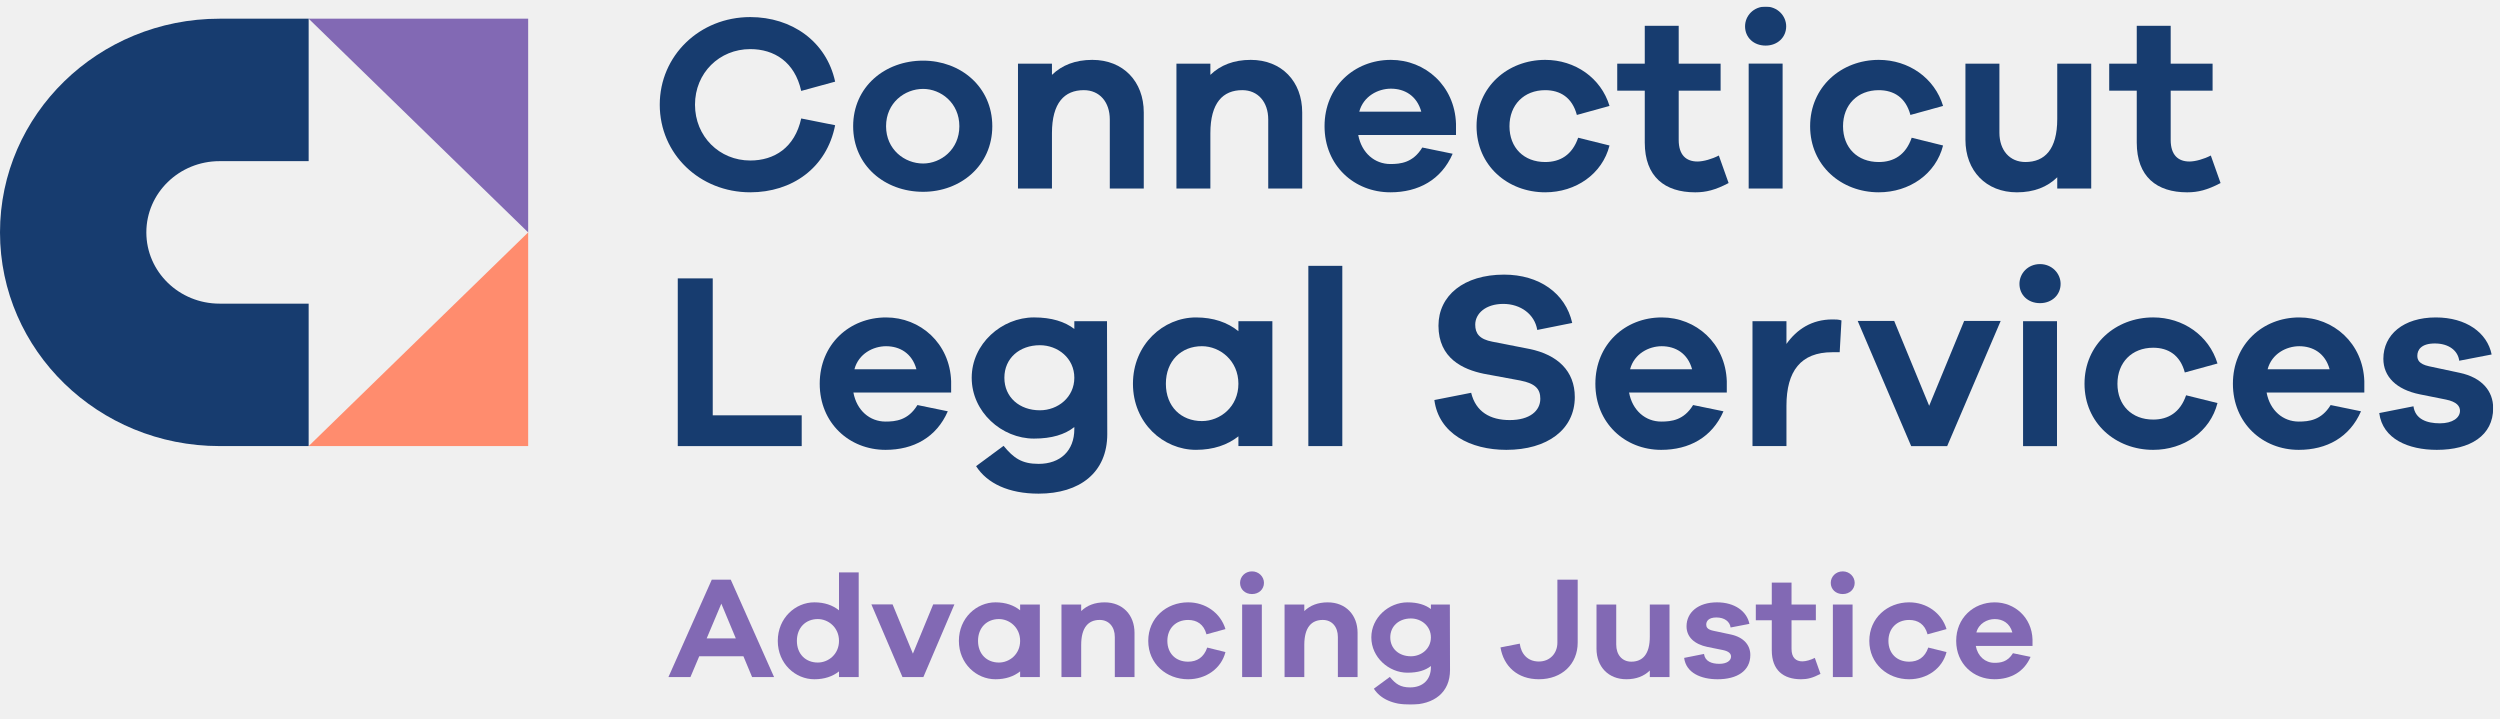
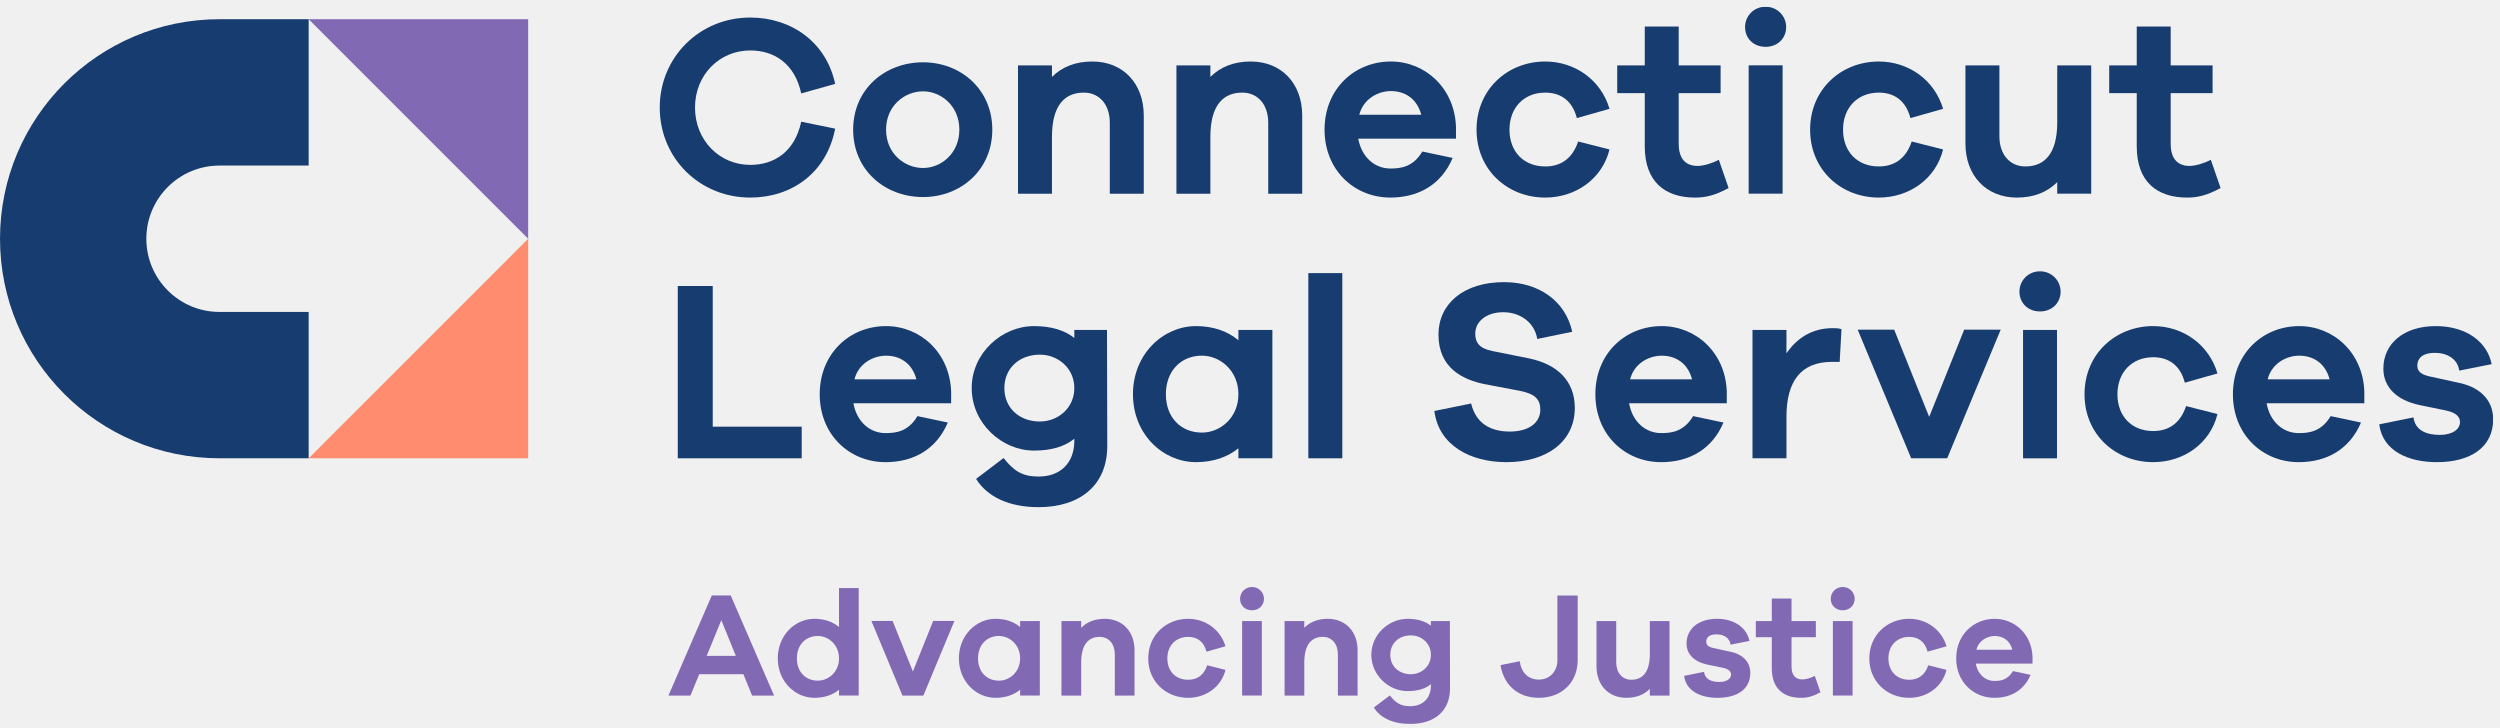
- <svg xmlns="http://www.w3.org/2000/svg" xmlns:xlink="http://www.w3.org/1999/xlink" width="160px" height="46px" viewBox="0 0 160 46" version="1.1">
+ <svg xmlns="http://www.w3.org/2000/svg" xmlns:xlink="http://www.w3.org/1999/xlink" width="237px" height="69px" viewBox="0 0 237 69" version="1.1">
  <defs>
-     <polygon id="path-1" points="0 44.852 159.563 44.852 159.563 0.171 0 0.171" />
+     <polygon id="path-1" points="0 68.253 236.353 68.253 236.353 0.26 0 0.26" />
  </defs>
  <g id="Design" stroke="none" stroke-width="1" fill="none" fill-rule="evenodd">
-     <g id="Mobile---Header" transform="translate(-20, -13)">
-       <g id="cls-logo-full" transform="translate(20, 13)">
+     <g id="Header-(Expanded,-default)" transform="translate(-130, -22)">
+       <g id="CLS_Logo_Tagline" transform="translate(130, 22)">
        <g id="Group-51">
-           <path d="M46.165,38.634 L45.228,40.857 L47.092,40.857 L46.165,38.634 Z M48.134,43.332 L47.579,42.002 L44.751,42.002 L44.188,43.332 L42.78,43.332 L45.554,37.098 L46.768,37.098 L49.54,43.332 L48.134,43.332 Z" id="Fill-1" fill="#8269B4" />
-           <g id="Group-50" transform="translate(0, 0.248822)">
-             <path d="M53.696,40.767 C53.696,39.911 53.016,39.371 52.339,39.371 C51.574,39.371 51.001,39.911 51.001,40.767 C51.001,41.623 51.574,42.154 52.339,42.154 C53.016,42.154 53.696,41.623 53.696,40.767 L53.696,40.767 Z M54.957,43.083 L53.696,43.083 L53.696,42.721 C53.295,43.038 52.77,43.224 52.118,43.224 C50.906,43.224 49.778,42.228 49.778,40.767 C49.778,39.305 50.906,38.301 52.118,38.301 C52.77,38.301 53.295,38.487 53.696,38.812 L53.696,36.385 L54.957,36.385 L54.957,43.083 Z" id="Fill-2" fill="#8269B4" />
-             <polygon id="Fill-4" fill="#8269B4" points="59.096 43.084 57.758 43.084 55.768 38.432 57.125 38.432 58.426 41.585 59.725 38.432 61.082 38.432" />
-             <path d="M65.288,40.767 C65.288,39.911 64.608,39.371 63.931,39.371 C63.166,39.371 62.594,39.911 62.594,40.767 C62.594,41.623 63.166,42.154 63.931,42.154 C64.608,42.154 65.288,41.623 65.288,40.767 L65.288,40.767 Z M66.549,43.083 L65.288,43.083 L65.288,42.721 C64.887,43.038 64.361,43.224 63.71,43.224 C62.497,43.224 61.369,42.228 61.369,40.767 C61.369,39.305 62.497,38.301 63.71,38.301 C64.361,38.301 64.887,38.487 65.288,38.812 L65.288,38.44 L66.549,38.44 L66.549,43.083 Z" id="Fill-6" fill="#8269B4" />
-             <path d="M72.609,40.255 L72.609,43.084 L71.348,43.084 L71.348,40.517 C71.348,39.864 70.964,39.427 70.381,39.427 C69.665,39.427 69.196,39.893 69.196,41.028 L69.196,43.084 L67.934,43.084 L67.934,38.441 L69.196,38.441 L69.196,38.86 C69.568,38.498 70.064,38.302 70.697,38.302 C71.844,38.302 72.609,39.101 72.609,40.255" id="Fill-8" fill="#8269B4" />
-             <path d="M77.262,41.195 L78.429,41.483 C78.161,42.545 77.175,43.224 76.039,43.224 C74.643,43.224 73.488,42.228 73.488,40.767 C73.488,39.307 74.643,38.301 76.039,38.301 C77.148,38.301 78.113,38.972 78.429,40.013 L77.215,40.348 C77.043,39.696 76.593,39.428 76.039,39.428 C75.246,39.428 74.711,39.976 74.711,40.767 C74.711,41.567 75.246,42.099 76.039,42.099 C76.593,42.099 77.043,41.837 77.262,41.195" id="Fill-10" fill="#8269B4" />
+           <path d="M68.382,58.791 L66.994,62.174 L69.755,62.174 L68.382,58.791 Z M71.299,65.94 L70.477,63.917 L66.287,63.917 L65.453,65.94 L63.369,65.94 L67.476,56.453 L69.275,56.453 L73.381,65.94 L71.299,65.94 Z" id="Fill-1" fill="#8269B4" />
+           <g id="Group-50" transform="translate(0, 0.378643)">
+             <path d="M79.538,62.037 C79.538,60.734 78.53,59.912 77.527,59.912 C76.394,59.912 75.545,60.734 75.545,62.037 C75.545,63.339 76.394,64.148 77.527,64.148 C78.53,64.148 79.538,63.339 79.538,62.037 L79.538,62.037 Z M81.405,65.561 L79.538,65.561 L79.538,65.01 C78.943,65.492 78.165,65.775 77.2,65.775 C75.404,65.775 73.733,64.26 73.733,62.037 C73.733,59.813 75.404,58.284 77.2,58.284 C78.165,58.284 78.943,58.567 79.538,59.062 L79.538,55.368 L81.405,55.368 L81.405,65.561 Z" id="Fill-2" fill="#8269B4" />
+             <polygon id="Fill-4" fill="#8269B4" points="87.536 65.562 85.553 65.562 82.606 58.484 84.617 58.484 86.543 63.281 88.467 58.484 90.478 58.484" />
+             <path d="M96.708,62.037 C96.708,60.734 95.7,59.912 94.697,59.912 C93.564,59.912 92.717,60.734 92.717,62.037 C92.717,63.339 93.564,64.148 94.697,64.148 C95.7,64.148 96.708,63.339 96.708,62.037 L96.708,62.037 Z M98.575,65.561 L96.708,65.561 L96.708,65.01 C96.113,65.492 95.335,65.775 94.371,65.775 C92.574,65.775 90.903,64.26 90.903,62.037 C90.903,59.813 92.574,58.284 94.371,58.284 C95.335,58.284 96.113,58.567 96.708,59.062 L96.708,58.496 L98.575,58.496 L98.575,65.561 Z" id="Fill-6" fill="#8269B4" />
+             <path d="M107.552,61.258 L107.552,65.562 L105.684,65.562 L105.684,61.656 C105.684,60.663 105.115,59.997 104.253,59.997 C103.191,59.997 102.497,60.707 102.497,62.434 L102.497,65.562 L100.627,65.562 L100.627,58.497 L102.497,58.497 L102.497,59.135 C103.048,58.584 103.783,58.285 104.719,58.285 C106.419,58.285 107.552,59.502 107.552,61.258" id="Fill-8" fill="#8269B4" />
+             <path d="M114.444,62.688 L116.174,63.127 C115.776,64.742 114.316,65.775 112.632,65.775 C110.565,65.775 108.853,64.26 108.853,62.037 C108.853,59.815 110.565,58.284 112.632,58.284 C114.275,58.284 115.704,59.305 116.174,60.889 L114.375,61.399 C114.12,60.407 113.454,59.999 112.632,59.999 C111.458,59.999 110.665,60.833 110.665,62.037 C110.665,63.254 111.458,64.063 112.632,64.063 C113.454,64.063 114.12,63.665 114.444,62.688" id="Fill-10" fill="#8269B4" />
            <mask id="mask-2" fill="white">
              <use xlink:href="#path-1" />
            </mask>
            <g id="Clip-13" />
-             <path d="M79.497,43.083 L80.757,43.083 L80.757,38.44 L79.497,38.44 L79.497,43.083 Z M80.894,37.055 C80.894,37.464 80.568,37.771 80.129,37.771 C79.679,37.771 79.364,37.464 79.364,37.055 C79.364,36.664 79.679,36.319 80.129,36.319 C80.568,36.319 80.894,36.664 80.894,37.055 L80.894,37.055 Z" id="Fill-12" fill="#8269B4" mask="url(#mask-2)" />
-             <path d="M86.885,40.255 L86.885,43.084 L85.624,43.084 L85.624,40.517 C85.624,39.864 85.242,39.427 84.658,39.427 C83.941,39.427 83.475,39.893 83.475,41.028 L83.475,43.084 L82.212,43.084 L82.212,38.441 L83.475,38.441 L83.475,38.86 C83.845,38.498 84.343,38.302 84.975,38.302 C86.122,38.302 86.885,39.101 86.885,40.255" id="Fill-14" fill="#8269B4" mask="url(#mask-2)" />
-             <path d="M91.578,40.544 C91.578,39.818 90.967,39.333 90.297,39.333 C89.541,39.333 88.977,39.818 88.977,40.544 C88.977,41.27 89.541,41.753 90.297,41.753 C90.967,41.753 91.578,41.27 91.578,40.544 L91.578,40.544 Z M92.801,42.638 C92.801,44.06 91.789,44.851 90.25,44.851 C89.141,44.851 88.337,44.469 87.927,43.827 L88.95,43.074 C89.322,43.53 89.628,43.745 90.25,43.745 C91.051,43.745 91.578,43.26 91.578,42.45 L91.578,42.377 C91.224,42.657 90.738,42.804 90.078,42.804 C88.883,42.804 87.765,41.818 87.765,40.544 C87.765,39.278 88.883,38.302 90.078,38.302 C90.738,38.302 91.224,38.46 91.578,38.73 L91.578,38.441 L92.791,38.441 L92.801,42.638 Z" id="Fill-15" fill="#8269B4" mask="url(#mask-2)" />
-             <path d="M100.972,40.879 C100.972,42.237 99.978,43.223 98.488,43.223 C97.112,43.223 96.231,42.386 96.031,41.186 L97.265,40.944 C97.349,41.595 97.761,42.088 98.488,42.088 C99.194,42.088 99.673,41.568 99.673,40.879 L99.673,36.85 L100.972,36.85 L100.972,40.879 Z" id="Fill-16" fill="#8269B4" mask="url(#mask-2)" />
-             <path d="M106.849,43.084 L105.588,43.084 L105.588,42.664 C105.216,43.028 104.718,43.223 104.086,43.223 C102.939,43.223 102.176,42.423 102.176,41.269 L102.176,38.441 L103.439,38.441 L103.439,41.01 C103.439,41.66 103.819,42.098 104.403,42.098 C105.12,42.098 105.588,41.632 105.588,40.498 L105.588,38.441 L106.849,38.441 L106.849,43.084 Z" id="Fill-17" fill="#8269B4" mask="url(#mask-2)" />
-             <path d="M109.056,41.604 C109.123,42.079 109.544,42.236 110.041,42.236 C110.51,42.236 110.787,42.032 110.787,41.772 C110.787,41.604 110.672,41.437 110.26,41.353 L109.287,41.158 C108.426,40.981 107.938,40.506 107.938,39.837 C107.938,38.943 108.684,38.301 109.888,38.301 C111.016,38.301 111.8,38.87 111.962,39.679 L110.758,39.911 C110.71,39.539 110.376,39.269 109.85,39.269 C109.344,39.269 109.199,39.51 109.199,39.725 C109.199,39.874 109.258,40.033 109.63,40.115 L110.767,40.357 C111.607,40.535 112.021,41.046 112.021,41.67 C112.021,42.692 111.17,43.224 109.926,43.224 C108.875,43.224 107.909,42.823 107.785,41.856 L109.056,41.604 Z" id="Fill-18" fill="#8269B4" mask="url(#mask-2)" />
-             <path d="M116.511,42.879 C116.014,43.139 115.671,43.224 115.268,43.224 C114.141,43.224 113.394,42.646 113.394,41.372 L113.394,39.447 L112.372,39.447 L112.372,38.441 L113.394,38.441 L113.394,37.036 L114.658,37.036 L114.658,38.441 L116.215,38.441 L116.215,39.447 L114.658,39.447 L114.658,41.279 C114.658,41.838 114.934,42.079 115.354,42.079 C115.574,42.079 115.9,41.985 116.148,41.856 L116.511,42.879 Z" id="Fill-19" fill="#8269B4" mask="url(#mask-2)" />
-             <path d="M117.304,43.083 L118.565,43.083 L118.565,38.44 L117.304,38.44 L117.304,43.083 Z M118.7,37.055 C118.7,37.464 118.374,37.771 117.935,37.771 C117.485,37.771 117.168,37.464 117.168,37.055 C117.168,36.664 117.485,36.319 117.935,36.319 C118.374,36.319 118.7,36.664 118.7,37.055 L118.7,37.055 Z" id="Fill-20" fill="#8269B4" mask="url(#mask-2)" />
-             <path d="M123.41,41.195 L124.578,41.483 C124.309,42.545 123.324,43.224 122.187,43.224 C120.792,43.224 119.636,42.228 119.636,40.767 C119.636,39.307 120.792,38.301 122.187,38.301 C123.296,38.301 124.261,38.972 124.578,40.013 L123.363,40.348 C123.191,39.696 122.742,39.428 122.187,39.428 C121.395,39.428 120.859,39.976 120.859,40.767 C120.859,41.567 121.395,42.099 122.187,42.099 C122.742,42.099 123.191,41.837 123.41,41.195" id="Fill-21" fill="#8269B4" mask="url(#mask-2)" />
-             <path d="M126.488,40.227 L128.791,40.227 C128.628,39.632 128.171,39.372 127.663,39.372 C127.184,39.372 126.64,39.65 126.488,40.227 L126.488,40.227 Z M130.081,41.092 L126.45,41.092 C126.574,41.763 127.06,42.172 127.644,42.172 C128.018,42.172 128.485,42.125 128.829,41.557 L129.957,41.792 C129.537,42.759 128.684,43.223 127.644,43.223 C126.297,43.223 125.196,42.228 125.196,40.767 C125.196,39.307 126.297,38.302 127.663,38.302 C128.934,38.302 130.035,39.26 130.081,40.675 L130.081,41.092 Z" id="Fill-22" fill="#8269B4" mask="url(#mask-2)" />
-             <path d="M14.051,19.184 C11.464,19.184 9.366,17.144 9.366,14.625 C9.366,12.107 11.464,10.065 14.051,10.065 L19.754,10.065 L19.754,0.948 L14.051,0.948 C6.291,0.948 0,7.072 0,14.625 C0,22.179 6.291,28.3 14.051,28.3 L19.754,28.3 L19.754,19.184 L14.051,19.184 Z" id="Fill-23" fill="#173C6F" mask="url(#mask-2)" />
-             <polygon id="Fill-24" fill="#8269B4" mask="url(#mask-2)" points="33.803 14.625 33.803 14.625 19.754 0.948 33.803 0.948" />
-             <polygon id="Fill-25" fill="#FF8C6E" mask="url(#mask-2)" points="19.754 28.301 19.754 28.301 33.803 14.624 33.803 28.301" />
-             <path d="M51.277,7.333 L53.449,7.765 C52.907,10.52 50.668,12.059 48.017,12.059 C44.777,12.059 42.224,9.608 42.224,6.451 C42.224,3.312 44.777,0.844 48.017,0.844 C50.668,0.844 52.891,2.398 53.449,4.977 L51.277,5.57 C50.866,3.711 49.548,2.894 48.017,2.894 C46.043,2.894 44.48,4.417 44.48,6.451 C44.48,8.486 46.043,10.024 48.017,10.024 C49.548,10.024 50.866,9.207 51.277,7.333" id="Fill-26" fill="#173C6F" mask="url(#mask-2)" />
-             <path d="M61.399,7.829 C61.399,6.338 60.215,5.441 59.079,5.441 C57.893,5.441 56.708,6.338 56.708,7.829 C56.708,9.319 57.893,10.216 59.079,10.216 C60.215,10.216 61.399,9.319 61.399,7.829 M63.507,7.829 C63.507,10.344 61.481,12.027 59.079,12.027 C56.626,12.027 54.602,10.344 54.602,7.829 C54.602,5.314 56.626,3.632 59.079,3.632 C61.481,3.632 63.507,5.314 63.507,7.829" id="Fill-27" fill="#173C6F" mask="url(#mask-2)" />
-             <path d="M73.201,6.948 L73.201,11.819 L71.027,11.819 L71.027,7.397 C71.027,6.275 70.369,5.521 69.365,5.521 C68.131,5.521 67.325,6.322 67.325,8.277 L67.325,11.819 L65.151,11.819 L65.151,3.824 L67.325,3.824 L67.325,4.543 C67.966,3.92 68.822,3.583 69.909,3.583 C71.883,3.583 73.201,4.961 73.201,6.948" id="Fill-28" fill="#173C6F" mask="url(#mask-2)" />
-             <path d="M83.341,6.948 L83.341,11.819 L81.167,11.819 L81.167,7.397 C81.167,6.275 80.507,5.521 79.505,5.521 C78.271,5.521 77.464,6.322 77.464,8.277 L77.464,11.819 L75.292,11.819 L75.292,3.824 L77.464,3.824 L77.464,4.543 C78.106,3.92 78.962,3.583 80.047,3.583 C82.023,3.583 83.341,4.961 83.341,6.948" id="Fill-29" fill="#173C6F" mask="url(#mask-2)" />
-             <path d="M86.993,6.899 L90.962,6.899 C90.681,5.875 89.892,5.426 89.019,5.426 C88.195,5.426 87.256,5.907 86.993,6.899 L86.993,6.899 Z M93.184,8.39 L86.927,8.39 C87.143,9.544 87.982,10.249 88.986,10.249 C89.627,10.249 90.434,10.169 91.027,9.192 L92.97,9.591 C92.245,11.259 90.779,12.059 88.986,12.059 C86.666,12.059 84.771,10.345 84.771,7.828 C84.771,5.313 86.666,3.583 89.019,3.583 C91.208,3.583 93.101,5.233 93.184,7.669 L93.184,8.39 Z" id="Fill-30" fill="#173C6F" mask="url(#mask-2)" />
-             <path d="M101.002,8.566 L103.009,9.063 C102.547,10.889 100.852,12.059 98.893,12.059 C96.491,12.059 94.499,10.345 94.499,7.829 C94.499,5.314 96.491,3.583 98.893,3.583 C100.804,3.583 102.466,4.737 103.009,6.531 L100.919,7.108 C100.621,5.986 99.849,5.522 98.893,5.522 C97.528,5.522 96.606,6.467 96.606,7.829 C96.606,9.207 97.528,10.121 98.893,10.121 C99.849,10.121 100.621,9.671 101.002,8.566" id="Fill-31" fill="#173C6F" mask="url(#mask-2)" />
-             <path d="M110.631,11.466 C109.775,11.915 109.182,12.06 108.491,12.06 C106.548,12.06 105.265,11.065 105.265,8.871 L105.265,5.554 L103.503,5.554 L103.503,3.824 L105.265,3.824 L105.265,1.404 L107.437,1.404 L107.437,3.824 L110.119,3.824 L110.119,5.554 L107.437,5.554 L107.437,8.71 C107.437,9.672 107.914,10.088 108.639,10.088 C109.017,10.088 109.576,9.929 110.005,9.704 L110.631,11.466 Z" id="Fill-32" fill="#173C6F" mask="url(#mask-2)" />
-             <path d="M111.915,11.817 L114.087,11.817 L114.087,3.823 L111.915,3.823 L111.915,11.817 Z M114.316,1.437 C114.316,2.141 113.758,2.669 113,2.669 C112.226,2.669 111.684,2.141 111.684,1.437 C111.684,0.763 112.226,0.171 113,0.171 C113.758,0.171 114.316,0.763 114.316,1.437 L114.316,1.437 Z" id="Fill-33" fill="#173C6F" mask="url(#mask-2)" />
-             <path d="M122.348,8.566 L124.357,9.063 C123.895,10.889 122.2,12.059 120.242,12.059 C117.839,12.059 115.848,10.345 115.848,7.829 C115.848,5.314 117.839,3.583 120.242,3.583 C122.152,3.583 123.814,4.737 124.357,6.531 L122.266,7.108 C121.97,5.986 121.196,5.522 120.242,5.522 C118.876,5.522 117.954,6.467 117.954,7.829 C117.954,9.207 118.876,10.121 120.242,10.121 C121.196,10.121 121.97,9.671 122.348,8.566" id="Fill-34" fill="#173C6F" mask="url(#mask-2)" />
-             <path d="M133.838,11.818 L131.664,11.818 L131.664,11.097 C131.023,11.723 130.167,12.06 129.08,12.06 C127.106,12.06 125.788,10.681 125.788,8.695 L125.788,3.824 L127.962,3.824 L127.962,8.245 C127.962,9.367 128.62,10.12 129.624,10.12 C130.859,10.12 131.664,9.32 131.664,7.365 L131.664,3.824 L133.838,3.824 L133.838,11.818 Z" id="Fill-35" fill="#173C6F" mask="url(#mask-2)" />
-             <path d="M142.117,11.466 C141.261,11.915 140.669,12.06 139.978,12.06 C138.035,12.06 136.752,11.065 136.752,8.871 L136.752,5.554 L134.989,5.554 L134.989,3.824 L136.752,3.824 L136.752,1.404 L138.924,1.404 L138.924,3.824 L141.606,3.824 L141.606,5.554 L138.924,5.554 L138.924,8.71 C138.924,9.672 139.401,10.088 140.126,10.088 C140.503,10.088 141.063,9.929 141.492,9.704 L142.117,11.466 Z" id="Fill-36" fill="#173C6F" mask="url(#mask-2)" />
-             <polygon id="Fill-37" fill="#173C6F" mask="url(#mask-2)" points="51.309 28.302 43.377 28.302 43.377 17.568 45.615 17.568 45.615 26.332 51.309 26.332" />
-             <path d="M54.684,23.383 L58.651,23.383 C58.372,22.357 57.581,21.909 56.709,21.909 C55.884,21.909 54.947,22.389 54.684,23.383 L54.684,23.383 Z M60.873,24.874 L54.618,24.874 C54.832,26.027 55.671,26.732 56.675,26.732 C57.317,26.732 58.124,26.651 58.716,25.674 L60.659,26.074 C59.934,27.741 58.47,28.542 56.675,28.542 C54.355,28.542 52.462,26.827 52.462,24.312 C52.462,21.797 54.355,20.067 56.709,20.067 C58.897,20.067 60.79,21.717 60.873,24.151 L60.873,24.874 Z" id="Fill-38" fill="#173C6F" mask="url(#mask-2)" />
-             <path d="M68.757,23.928 C68.757,22.677 67.704,21.845 66.552,21.845 C65.251,21.845 64.28,22.677 64.28,23.928 C64.28,25.179 65.251,26.01 66.552,26.01 C67.704,26.01 68.757,25.179 68.757,23.928 L68.757,23.928 Z M70.865,27.533 C70.865,29.984 69.118,31.345 66.469,31.345 C64.559,31.345 63.177,30.69 62.469,29.585 L64.23,28.285 C64.872,29.07 65.399,29.439 66.469,29.439 C67.852,29.439 68.757,28.607 68.757,27.212 L68.757,27.083 C68.147,27.564 67.308,27.821 66.173,27.821 C64.116,27.821 62.189,26.122 62.189,23.928 C62.189,21.748 64.116,20.066 66.173,20.066 C67.308,20.066 68.147,20.338 68.757,20.804 L68.757,20.306 L70.848,20.306 L70.865,27.533 Z" id="Fill-39" fill="#173C6F" mask="url(#mask-2)" />
-             <path d="M79.258,24.312 C79.258,22.839 78.089,21.908 76.921,21.908 C75.605,21.908 74.616,22.839 74.616,24.312 C74.616,25.786 75.605,26.7 76.921,26.7 C78.089,26.7 79.258,25.786 79.258,24.312 L79.258,24.312 Z M81.432,28.301 L79.258,28.301 L79.258,27.676 C78.568,28.223 77.662,28.541 76.542,28.541 C74.452,28.541 72.509,26.828 72.509,24.312 C72.509,21.797 74.452,20.067 76.542,20.067 C77.662,20.067 78.568,20.387 79.258,20.947 L79.258,20.307 L81.432,20.307 L81.432,28.301 Z" id="Fill-40" fill="#173C6F" mask="url(#mask-2)" />
-             <polygon id="Fill-41" fill="#173C6F" mask="url(#mask-2)" points="83.734 28.301 85.908 28.301 85.908 16.765 83.734 16.765" />
-             <path d="M100.622,20.419 L98.384,20.868 C98.219,19.859 97.314,19.201 96.21,19.201 C95.092,19.201 94.415,19.81 94.415,20.531 C94.415,21.076 94.663,21.46 95.52,21.621 L97.89,22.085 C99.685,22.454 100.787,23.495 100.787,25.162 C100.787,27.245 99.025,28.542 96.408,28.542 C94.104,28.542 92.08,27.501 91.799,25.353 L94.154,24.889 C94.45,26.106 95.371,26.636 96.624,26.636 C97.907,26.636 98.58,26.042 98.58,25.274 C98.58,24.664 98.286,24.297 97.297,24.104 L94.96,23.671 C93.642,23.398 92.062,22.694 92.062,20.595 C92.062,18.672 93.676,17.327 96.26,17.327 C98.5,17.327 100.194,18.512 100.622,20.419" id="Fill-42" fill="#173C6F" mask="url(#mask-2)" />
-             <path d="M104.326,23.383 L108.293,23.383 C108.014,22.357 107.223,21.909 106.35,21.909 C105.526,21.909 104.588,22.389 104.326,23.383 L104.326,23.383 Z M110.515,24.874 L104.26,24.874 C104.474,26.027 105.313,26.732 106.317,26.732 C106.958,26.732 107.766,26.651 108.358,25.674 L110.301,26.074 C109.576,27.741 108.11,28.542 106.317,28.542 C103.997,28.542 102.104,26.827 102.104,24.312 C102.104,21.797 103.997,20.067 106.35,20.067 C108.539,20.067 110.432,21.717 110.515,24.151 L110.515,24.874 Z" id="Fill-43" fill="#173C6F" mask="url(#mask-2)" />
-             <path d="M117.855,20.258 L117.74,22.294 L117.263,22.294 C115.254,22.294 114.333,23.496 114.333,25.723 L114.333,28.301 L112.159,28.301 L112.159,20.307 L114.333,20.307 L114.333,21.764 C114.991,20.835 115.947,20.195 117.278,20.195 C117.494,20.195 117.657,20.195 117.855,20.258" id="Fill-44" fill="#173C6F" mask="url(#mask-2)" />
-             <polygon id="Fill-45" fill="#173C6F" mask="url(#mask-2)" points="124.619 28.302 122.315 28.302 118.892 20.291 121.228 20.291 123.467 25.722 125.706 20.291 128.044 20.291" />
-             <path d="M129.476,28.303 L131.648,28.303 L131.648,20.307 L129.476,20.307 L129.476,28.303 Z M131.879,17.919 C131.879,18.625 131.319,19.153 130.561,19.153 C129.788,19.153 129.245,18.625 129.245,17.919 C129.245,17.247 129.788,16.653 130.561,16.653 C131.319,16.653 131.879,17.247 131.879,17.919 L131.879,17.919 Z" id="Fill-46" fill="#173C6F" mask="url(#mask-2)" />
-             <path d="M139.91,25.049 L141.919,25.546 C141.457,27.373 139.762,28.542 137.804,28.542 C135.401,28.542 133.409,26.828 133.409,24.313 C133.409,21.796 135.401,20.066 137.804,20.066 C139.714,20.066 141.376,21.22 141.919,23.015 L139.828,23.59 C139.531,22.469 138.758,22.006 137.804,22.006 C136.438,22.006 135.516,22.95 135.516,24.313 C135.516,25.69 136.438,26.604 137.804,26.604 C138.758,26.604 139.531,26.154 139.91,25.049" id="Fill-47" fill="#173C6F" mask="url(#mask-2)" />
-             <path d="M145.128,23.383 L149.095,23.383 C148.816,22.357 148.026,21.909 147.152,21.909 C146.329,21.909 145.39,22.389 145.128,23.383 L145.128,23.383 Z M151.317,24.874 L145.063,24.874 C145.276,26.027 146.115,26.732 147.12,26.732 C147.76,26.732 148.568,26.651 149.161,25.674 L151.104,26.074 C150.379,27.741 148.913,28.542 147.12,28.542 C144.799,28.542 142.906,26.827 142.906,24.312 C142.906,21.797 144.799,20.067 147.152,20.067 C149.342,20.067 151.235,21.717 151.317,24.151 L151.317,24.874 Z" id="Fill-48" fill="#173C6F" mask="url(#mask-2)" />
-             <path d="M154.461,25.754 C154.575,26.571 155.3,26.844 156.156,26.844 C156.962,26.844 157.439,26.49 157.439,26.043 C157.439,25.754 157.243,25.466 156.535,25.322 L154.855,24.986 C153.374,24.681 152.535,23.864 152.535,22.711 C152.535,21.172 153.818,20.067 155.892,20.067 C157.835,20.067 159.184,21.043 159.465,22.438 L157.391,22.838 C157.308,22.196 156.731,21.733 155.827,21.733 C154.954,21.733 154.709,22.149 154.709,22.518 C154.709,22.775 154.805,23.046 155.448,23.19 L157.406,23.608 C158.857,23.911 159.563,24.793 159.563,25.866 C159.563,27.629 158.097,28.542 155.958,28.542 C154.147,28.542 152.487,27.853 152.272,26.187 L154.461,25.754 Z" id="Fill-49" fill="#173C6F" mask="url(#mask-2)" />
+             <path d="M117.754,65.561 L119.622,65.561 L119.622,58.496 L117.754,58.496 L117.754,65.561 Z M119.824,56.388 C119.824,57.011 119.341,57.478 118.691,57.478 C118.025,57.478 117.558,57.011 117.558,56.388 C117.558,55.794 118.025,55.268 118.691,55.268 C119.341,55.268 119.824,55.794 119.824,56.388 L119.824,56.388 Z" id="Fill-12" fill="#8269B4" mask="url(#mask-2)" />
+             <path d="M128.699,61.258 L128.699,65.562 L126.831,65.562 L126.831,61.656 C126.831,60.663 126.265,59.997 125.4,59.997 C124.338,59.997 123.647,60.707 123.647,62.434 L123.647,65.562 L121.776,65.562 L121.776,58.497 L123.647,58.497 L123.647,59.135 C124.195,58.584 124.933,58.285 125.869,58.285 C127.568,58.285 128.699,59.502 128.699,61.258" id="Fill-14" fill="#8269B4" mask="url(#mask-2)" />
+             <path d="M135.65,61.697 C135.65,60.593 134.745,59.855 133.752,59.855 C132.632,59.855 131.798,60.593 131.798,61.697 C131.798,62.802 132.632,63.537 133.752,63.537 C134.745,63.537 135.65,62.802 135.65,61.697 L135.65,61.697 Z M137.462,64.884 C137.462,67.048 135.962,68.252 133.683,68.252 C132.04,68.252 130.849,67.67 130.241,66.693 L131.757,65.548 C132.308,66.242 132.762,66.568 133.683,66.568 C134.87,66.568 135.65,65.831 135.65,64.598 L135.65,64.486 C135.125,64.912 134.405,65.137 133.428,65.137 C131.657,65.137 130.001,63.636 130.001,61.697 C130.001,59.771 131.657,58.286 133.428,58.286 C134.405,58.286 135.125,58.526 135.65,58.937 L135.65,58.498 L137.447,58.498 L137.462,64.884 Z" id="Fill-15" fill="#8269B4" mask="url(#mask-2)" />
+             <path d="M149.564,62.207 C149.564,64.274 148.092,65.774 145.885,65.774 C143.846,65.774 142.543,64.501 142.247,62.674 L144.074,62.306 C144.199,63.296 144.808,64.046 145.885,64.046 C146.931,64.046 147.641,63.256 147.641,62.207 L147.641,56.076 L149.564,56.076 L149.564,62.207 Z" id="Fill-16" fill="#8269B4" mask="url(#mask-2)" />
+             <path d="M158.27,65.562 L156.403,65.562 L156.403,64.924 C155.851,65.478 155.114,65.774 154.178,65.774 C152.478,65.774 151.348,64.557 151.348,62.801 L151.348,58.497 L153.218,58.497 L153.218,62.406 C153.218,63.396 153.782,64.062 154.647,64.062 C155.709,64.062 156.403,63.352 156.403,61.628 L156.403,58.497 L158.27,58.497 L158.27,65.562 Z" id="Fill-17" fill="#8269B4" mask="url(#mask-2)" />
+             <path d="M161.539,63.311 C161.639,64.033 162.261,64.273 162.999,64.273 C163.693,64.273 164.104,63.962 164.104,63.566 C164.104,63.311 163.933,63.056 163.323,62.928 L161.881,62.632 C160.605,62.362 159.883,61.64 159.883,60.622 C159.883,59.262 160.988,58.284 162.772,58.284 C164.443,58.284 165.604,59.149 165.844,60.382 L164.06,60.734 C163.989,60.167 163.494,59.757 162.716,59.757 C161.965,59.757 161.751,60.124 161.751,60.451 C161.751,60.678 161.838,60.92 162.389,61.045 L164.073,61.413 C165.318,61.683 165.93,62.461 165.93,63.41 C165.93,64.967 164.67,65.776 162.828,65.776 C161.271,65.776 159.84,65.166 159.656,63.694 L161.539,63.311 Z" id="Fill-18" fill="#8269B4" mask="url(#mask-2)" />
+             <path d="M172.582,65.251 C171.845,65.646 171.337,65.776 170.74,65.776 C169.072,65.776 167.964,64.896 167.964,62.957 L167.964,60.028 L166.451,60.028 L166.451,58.497 L167.964,58.497 L167.964,56.359 L169.837,56.359 L169.837,58.497 L172.144,58.497 L172.144,60.028 L169.837,60.028 L169.837,62.816 C169.837,63.666 170.245,64.033 170.868,64.033 C171.194,64.033 171.677,63.891 172.044,63.694 L172.582,65.251 Z" id="Fill-19" fill="#8269B4" mask="url(#mask-2)" />
+             <path d="M173.757,65.561 L175.625,65.561 L175.625,58.496 L173.757,58.496 L173.757,65.561 Z M175.824,56.388 C175.824,57.011 175.342,57.478 174.691,57.478 C174.025,57.478 173.556,57.011 173.556,56.388 C173.556,55.794 174.025,55.268 174.691,55.268 C175.342,55.268 175.824,55.794 175.824,56.388 L175.824,56.388 Z" id="Fill-20" fill="#8269B4" mask="url(#mask-2)" />
+             <path d="M182.801,62.688 L184.531,63.127 C184.133,64.742 182.673,65.775 180.989,65.775 C178.923,65.775 177.211,64.26 177.211,62.037 C177.211,59.815 178.923,58.284 180.989,58.284 C182.633,58.284 184.061,59.305 184.531,60.889 L182.732,61.399 C182.477,60.407 181.811,59.999 180.989,59.999 C179.816,59.999 179.022,60.833 179.022,62.037 C179.022,63.254 179.816,64.063 180.989,64.063 C181.811,64.063 182.477,63.665 182.801,62.688" id="Fill-21" fill="#8269B4" mask="url(#mask-2)" />
+             <path d="M187.361,61.215 L190.772,61.215 C190.53,60.31 189.854,59.914 189.101,59.914 C188.392,59.914 187.585,60.338 187.361,61.215 L187.361,61.215 Z M192.683,62.532 L187.305,62.532 C187.488,63.553 188.208,64.175 189.073,64.175 C189.626,64.175 190.318,64.104 190.828,63.239 L192.499,63.596 C191.877,65.068 190.614,65.775 189.073,65.775 C187.078,65.775 185.447,64.259 185.447,62.037 C185.447,59.815 187.078,58.286 189.101,58.286 C190.984,58.286 192.614,59.743 192.683,61.897 L192.683,62.532 Z" id="Fill-22" fill="#8269B4" mask="url(#mask-2)" />
+             <path d="M20.813,29.193 C16.981,29.193 13.873,26.088 13.873,22.256 C13.873,18.423 16.981,15.316 20.813,15.316 L29.261,15.316 L29.261,1.443 L20.813,1.443 C9.319,1.443 0.001,10.761 0.001,22.256 C0.001,33.75 9.319,43.066 20.813,43.066 L29.261,43.066 L29.261,29.193 L20.813,29.193 Z" id="Fill-23" fill="#173C6F" mask="url(#mask-2)" />
+             <polygon id="Fill-24" fill="#8269B4" mask="url(#mask-2)" points="50.071 22.255 50.071 22.255 29.261 1.442 50.071 1.442" />
+             <polygon id="Fill-25" fill="#FF8C6E" mask="url(#mask-2)" points="29.26 43.067 29.26 43.067 50.07 22.254 50.07 43.067" />
+             <path d="M75.955,11.158 L79.172,11.817 C78.368,16.009 75.051,18.351 71.125,18.351 C66.325,18.351 62.544,14.621 62.544,9.816 C62.544,5.04 66.325,1.284 71.125,1.284 C75.051,1.284 78.345,3.649 79.172,7.573 L75.955,8.477 C75.345,5.647 73.393,4.404 71.125,4.404 C68.201,4.404 65.886,6.721 65.886,9.816 C65.886,12.914 68.201,15.253 71.125,15.253 C73.393,15.253 75.345,14.011 75.955,11.158" id="Fill-26" fill="#173C6F" mask="url(#mask-2)" />
+             <path d="M90.947,11.913 C90.947,9.645 89.194,8.28 87.51,8.28 C85.755,8.28 83.999,9.645 83.999,11.913 C83.999,14.181 85.755,15.547 87.51,15.547 C89.194,15.547 90.947,14.181 90.947,11.913 M94.07,11.913 C94.07,15.74 91.069,18.302 87.51,18.302 C83.877,18.302 80.879,15.74 80.879,11.913 C80.879,8.086 83.877,5.527 87.51,5.527 C91.069,5.527 94.07,8.086 94.07,11.913" id="Fill-27" fill="#173C6F" mask="url(#mask-2)" />
+             <path d="M108.429,10.573 L108.429,17.985 L105.209,17.985 L105.209,11.256 C105.209,9.549 104.234,8.401 102.747,8.401 C100.92,8.401 99.726,9.621 99.726,12.596 L99.726,17.985 L96.506,17.985 L96.506,5.819 L99.726,5.819 L99.726,6.914 C100.675,5.965 101.943,5.452 103.553,5.452 C106.477,5.452 108.429,7.549 108.429,10.573" id="Fill-28" fill="#173C6F" mask="url(#mask-2)" />
+             <path d="M123.449,10.573 L123.449,17.985 L120.229,17.985 L120.229,11.256 C120.229,9.549 119.251,8.401 117.767,8.401 C115.94,8.401 114.743,9.621 114.743,12.596 L114.743,17.985 L111.526,17.985 L111.526,5.819 L114.743,5.819 L114.743,6.914 C115.695,5.965 116.963,5.452 118.57,5.452 C121.497,5.452 123.449,7.549 123.449,10.573" id="Fill-29" fill="#173C6F" mask="url(#mask-2)" />
+             <path d="M128.858,10.499 L134.737,10.499 C134.321,8.94 133.152,8.256 131.859,8.256 C130.639,8.256 129.249,8.989 128.858,10.499 L128.858,10.499 Z M138.028,12.767 L128.761,12.767 C129.08,14.523 130.323,15.597 131.81,15.597 C132.759,15.597 133.956,15.475 134.834,13.987 L137.712,14.594 C136.638,17.133 134.466,18.35 131.81,18.35 C128.373,18.35 125.567,15.742 125.567,11.913 C125.567,8.085 128.373,5.452 131.859,5.452 C135.102,5.452 137.906,7.963 138.028,11.67 L138.028,12.767 Z" id="Fill-30" fill="#173C6F" mask="url(#mask-2)" />
+             <path d="M149.609,13.036 L152.581,13.791 C151.898,16.57 149.387,18.351 146.486,18.351 C142.927,18.351 139.977,15.743 139.977,11.913 C139.977,8.086 142.927,5.453 146.486,5.453 C149.316,5.453 151.778,7.208 152.581,9.938 L149.487,10.816 C149.045,9.109 147.902,8.402 146.486,8.402 C144.463,8.402 143.098,9.841 143.098,11.913 C143.098,14.011 144.463,15.401 146.486,15.401 C147.902,15.401 149.045,14.717 149.609,13.036" id="Fill-31" fill="#173C6F" mask="url(#mask-2)" />
+             <path d="M163.872,17.448 C162.604,18.132 161.726,18.352 160.703,18.352 C157.825,18.352 155.924,16.839 155.924,13.499 L155.924,8.452 L153.314,8.452 L153.314,5.819 L155.924,5.819 L155.924,2.137 L159.141,2.137 L159.141,5.819 L163.114,5.819 L163.114,8.452 L159.141,8.452 L159.141,13.254 C159.141,14.718 159.848,15.351 160.922,15.351 C161.481,15.351 162.31,15.109 162.945,14.767 L163.872,17.448 Z" id="Fill-32" fill="#173C6F" mask="url(#mask-2)" />
+             <path d="M165.774,17.983 L168.991,17.983 L168.991,5.817 L165.774,5.817 L165.774,17.983 Z M169.33,2.187 C169.33,3.258 168.504,4.062 167.381,4.062 C166.235,4.062 165.432,3.258 165.432,2.187 C165.432,1.161 166.235,0.26 167.381,0.26 C168.504,0.26 169.33,1.161 169.33,2.187 L169.33,2.187 Z" id="Fill-33" fill="#173C6F" mask="url(#mask-2)" />
+             <path d="M181.229,13.036 L184.204,13.791 C183.52,16.57 181.009,18.351 178.108,18.351 C174.549,18.351 171.599,15.743 171.599,11.913 C171.599,8.086 174.549,5.453 178.108,5.453 C180.938,5.453 183.4,7.208 184.204,9.938 L181.106,10.816 C180.667,9.109 179.522,8.402 178.108,8.402 C176.085,8.402 174.72,9.841 174.72,11.913 C174.72,14.011 176.085,15.401 178.108,15.401 C179.522,15.401 180.667,14.717 181.229,13.036" id="Fill-34" fill="#173C6F" mask="url(#mask-2)" />
+             <path d="M198.247,17.984 L195.027,17.984 L195.027,16.887 C194.078,17.839 192.81,18.352 191.2,18.352 C188.276,18.352 186.324,16.254 186.324,13.231 L186.324,5.819 L189.544,5.819 L189.544,12.547 C189.544,14.254 190.518,15.4 192.006,15.4 C193.835,15.4 195.027,14.183 195.027,11.207 L195.027,5.819 L198.247,5.819 L198.247,17.984 Z" id="Fill-35" fill="#173C6F" mask="url(#mask-2)" />
+             <path d="M210.511,17.448 C209.243,18.132 208.365,18.352 207.342,18.352 C204.464,18.352 202.563,16.839 202.563,13.499 L202.563,8.452 L199.953,8.452 L199.953,5.819 L202.563,5.819 L202.563,2.137 L205.781,2.137 L205.781,5.819 L209.753,5.819 L209.753,8.452 L205.781,8.452 L205.781,13.254 C205.781,14.718 206.488,15.351 207.562,15.351 C208.12,15.351 208.95,15.109 209.585,14.767 L210.511,17.448 Z" id="Fill-36" fill="#173C6F" mask="url(#mask-2)" />
+             <polygon id="Fill-37" fill="#173C6F" mask="url(#mask-2)" points="76.002 43.068 64.252 43.068 64.252 26.734 67.567 26.734 67.567 40.07 76.002 40.07" />
+             <path d="M81,35.583 L86.876,35.583 C86.463,34.022 85.292,33.34 84.001,33.34 C82.779,33.34 81.391,34.07 81,35.583 L81,35.583 Z M90.168,37.852 L80.903,37.852 C81.22,39.607 82.462,40.679 83.95,40.679 C84.901,40.679 86.096,40.556 86.973,39.069 L89.851,39.678 C88.777,42.215 86.608,43.434 83.95,43.434 C80.513,43.434 77.709,40.824 77.709,36.997 C77.709,33.169 80.513,30.536 84.001,30.536 C87.241,30.536 90.045,33.047 90.168,36.752 L90.168,37.852 Z" id="Fill-38" fill="#173C6F" mask="url(#mask-2)" />
+             <path d="M101.846,36.412 C101.846,34.508 100.287,33.243 98.58,33.243 C96.653,33.243 95.214,34.508 95.214,36.412 C95.214,38.315 96.653,39.581 98.58,39.581 C100.287,39.581 101.846,38.315 101.846,36.412 L101.846,36.412 Z M104.969,41.897 C104.969,45.628 102.381,47.7 98.457,47.7 C95.628,47.7 93.581,46.702 92.533,45.02 L95.14,43.043 C96.092,44.237 96.873,44.798 98.457,44.798 C100.506,44.798 101.846,43.533 101.846,41.41 L101.846,41.214 C100.942,41.946 99.7,42.336 98.018,42.336 C94.972,42.336 92.117,39.752 92.117,36.412 C92.117,33.095 94.972,30.536 98.018,30.536 C99.7,30.536 100.942,30.949 101.846,31.658 L101.846,30.9 L104.943,30.9 L104.969,41.897 Z" id="Fill-39" fill="#173C6F" mask="url(#mask-2)" />
+             <path d="M117.401,36.997 C117.401,34.754 115.669,33.338 113.939,33.338 C111.99,33.338 110.525,34.754 110.525,36.997 C110.525,39.24 111.99,40.631 113.939,40.631 C115.669,40.631 117.401,39.24 117.401,36.997 L117.401,36.997 Z M120.621,43.067 L117.401,43.067 L117.401,42.116 C116.378,42.947 115.036,43.432 113.378,43.432 C110.283,43.432 107.405,40.825 107.405,36.997 C107.405,33.17 110.283,30.537 113.378,30.537 C115.036,30.537 116.378,31.024 117.401,31.876 L117.401,30.902 L120.621,30.902 L120.621,43.067 Z" id="Fill-40" fill="#173C6F" mask="url(#mask-2)" />
+             <polygon id="Fill-41" fill="#173C6F" mask="url(#mask-2)" points="124.031 43.067 127.251 43.067 127.251 25.512 124.031 25.512" />
+             <path d="M149.046,31.072 L145.731,31.756 C145.487,30.22 144.147,29.22 142.511,29.22 C140.856,29.22 139.853,30.146 139.853,31.243 C139.853,32.072 140.22,32.656 141.488,32.901 L144.999,33.608 C147.658,34.169 149.291,35.754 149.291,38.29 C149.291,41.459 146.681,43.434 142.805,43.434 C139.391,43.434 136.393,41.849 135.977,38.581 L139.465,37.874 C139.904,39.727 141.269,40.533 143.124,40.533 C145.025,40.533 146.022,39.63 146.022,38.461 C146.022,37.532 145.586,36.974 144.121,36.68 L140.659,36.022 C138.707,35.606 136.367,34.534 136.367,31.34 C136.367,28.413 138.758,26.367 142.585,26.367 C145.902,26.367 148.413,28.171 149.046,31.072" id="Fill-42" fill="#173C6F" mask="url(#mask-2)" />
+             <path d="M154.533,35.583 L160.409,35.583 C159.995,34.022 158.824,33.34 157.531,33.34 C156.311,33.34 154.92,34.07 154.533,35.583 L154.533,35.583 Z M163.7,37.852 L154.436,37.852 C154.752,39.607 155.995,40.679 157.482,40.679 C158.431,40.679 159.628,40.556 160.506,39.069 L163.384,39.678 C162.31,42.215 160.138,43.434 157.482,43.434 C154.045,43.434 151.241,40.824 151.241,36.997 C151.241,33.169 154.045,30.536 157.531,30.536 C160.774,30.536 163.578,33.047 163.7,36.752 L163.7,37.852 Z" id="Fill-43" fill="#173C6F" mask="url(#mask-2)" />
+             <path d="M174.573,30.828 L174.402,33.925 L173.696,33.925 C170.721,33.925 169.356,35.755 169.356,39.143 L169.356,43.067 L166.136,43.067 L166.136,30.902 L169.356,30.902 L169.356,33.119 C170.33,31.705 171.746,30.731 173.719,30.731 C174.038,30.731 174.28,30.731 174.573,30.828" id="Fill-44" fill="#173C6F" mask="url(#mask-2)" />
+             <polygon id="Fill-45" fill="#173C6F" mask="url(#mask-2)" points="184.593 43.068 181.179 43.068 176.109 30.877 179.569 30.877 182.886 39.142 186.203 30.877 189.665 30.877" />
+             <path d="M191.786,43.069 L195.003,43.069 L195.003,30.901 L191.786,30.901 L191.786,43.069 Z M195.345,27.268 C195.345,28.342 194.516,29.146 193.393,29.146 C192.248,29.146 191.444,28.342 191.444,27.268 C191.444,26.245 192.248,25.341 193.393,25.341 C194.516,25.341 195.345,26.245 195.345,27.268 L195.345,27.268 Z" id="Fill-46" fill="#173C6F" mask="url(#mask-2)" />
+             <path d="M207.242,38.118 L210.217,38.874 C209.533,41.655 207.023,43.433 204.122,43.433 C200.562,43.433 197.613,40.826 197.613,36.998 C197.613,33.168 200.562,30.535 204.122,30.535 C206.951,30.535 209.413,32.291 210.217,35.023 L207.12,35.899 C206.681,34.192 205.535,33.487 204.122,33.487 C202.098,33.487 200.733,34.924 200.733,36.998 C200.733,39.093 202.098,40.484 204.122,40.484 C205.535,40.484 206.681,39.8 207.242,38.118" id="Fill-47" fill="#173C6F" mask="url(#mask-2)" />
+             <path d="M214.971,35.583 L220.847,35.583 C220.434,34.022 219.263,33.34 217.969,33.34 C216.75,33.34 215.359,34.07 214.971,35.583 L214.971,35.583 Z M224.139,37.852 L214.874,37.852 C215.191,39.607 216.433,40.679 217.921,40.679 C218.87,40.679 220.067,40.556 220.944,39.069 L223.822,39.678 C222.748,42.215 220.577,43.434 217.921,43.434 C214.484,43.434 211.68,40.824 211.68,36.997 C211.68,33.169 214.484,30.536 217.969,30.536 C221.212,30.536 224.016,33.047 224.139,36.752 L224.139,37.852 Z" id="Fill-48" fill="#173C6F" mask="url(#mask-2)" />
+             <path d="M228.795,39.191 C228.964,40.434 230.038,40.85 231.306,40.85 C232.5,40.85 233.207,40.311 233.207,39.63 C233.207,39.191 232.916,38.752 231.867,38.533 L229.38,38.022 C227.185,37.558 225.943,36.315 225.943,34.56 C225.943,32.218 227.844,30.536 230.916,30.536 C233.794,30.536 235.792,32.021 236.207,34.144 L233.135,34.754 C233.013,33.777 232.158,33.073 230.819,33.073 C229.525,33.073 229.163,33.705 229.163,34.267 C229.163,34.657 229.306,35.07 230.257,35.29 L233.158,35.925 C235.307,36.387 236.353,37.729 236.353,39.362 C236.353,42.044 234.182,43.434 231.013,43.434 C228.331,43.434 225.871,42.386 225.552,39.849 L228.795,39.191 Z" id="Fill-49" fill="#173C6F" mask="url(#mask-2)" />
          </g>
        </g>
      </g>
    </g>
  </g>
</svg>
